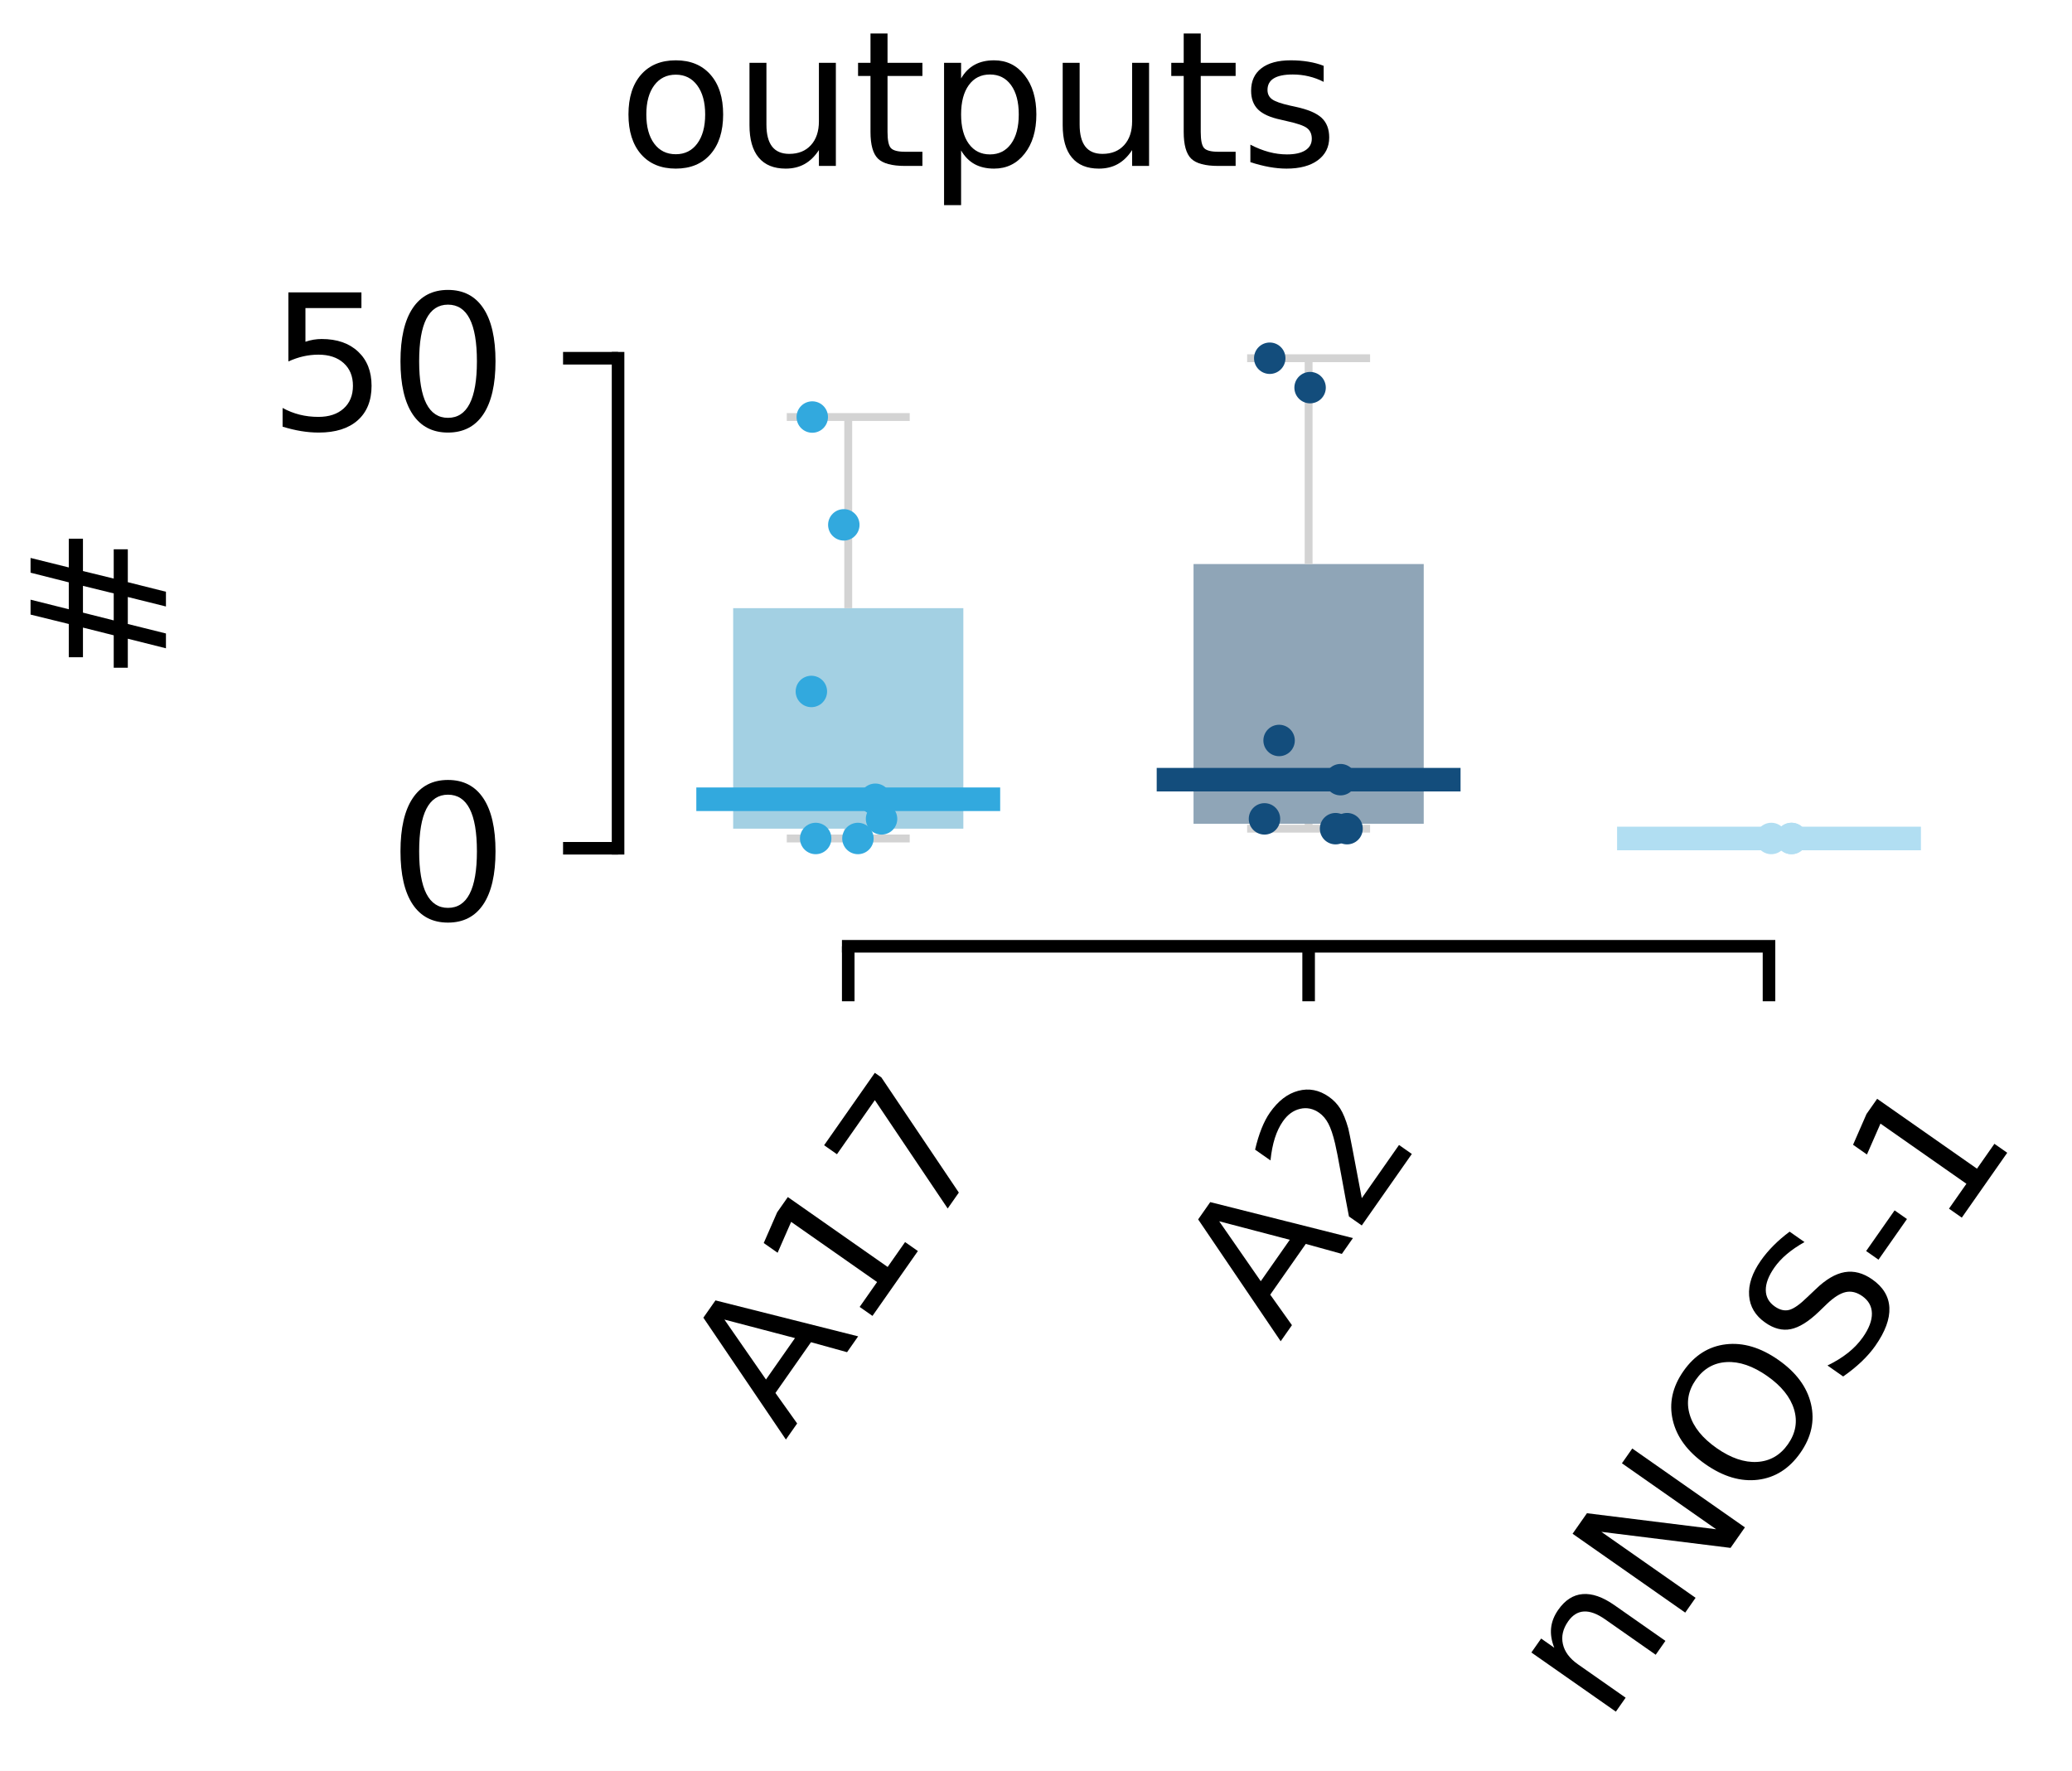
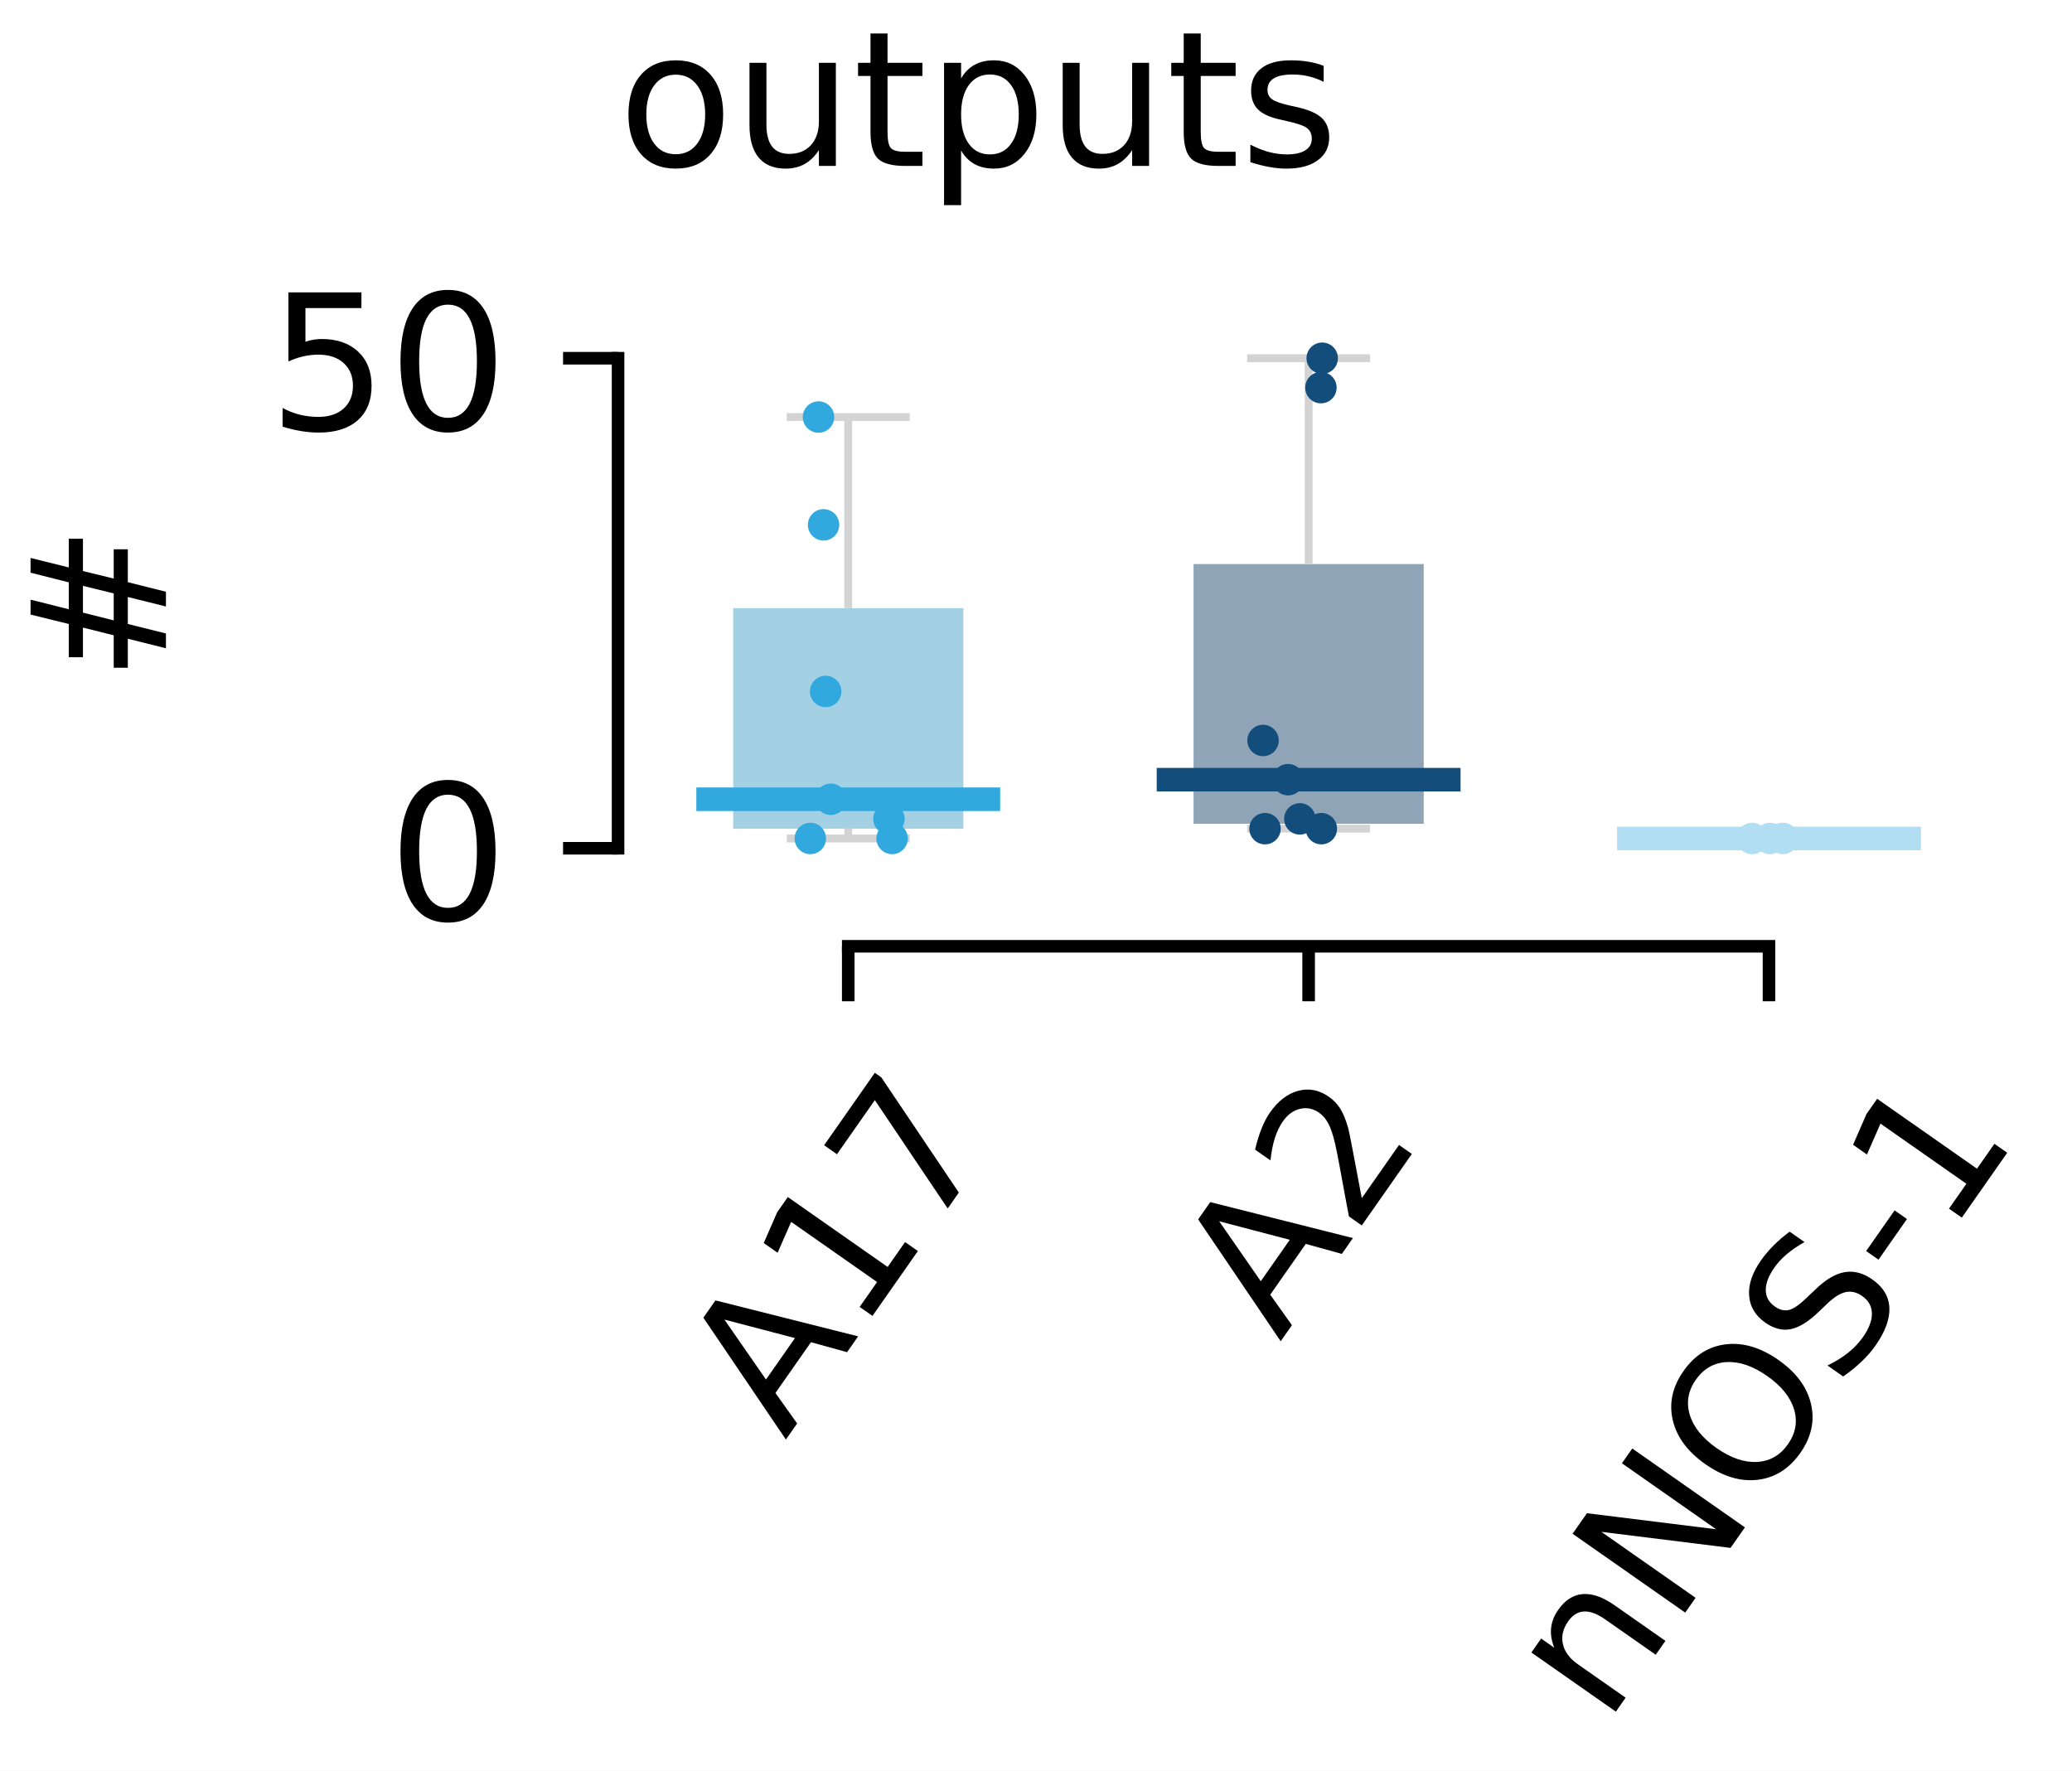
<svg xmlns="http://www.w3.org/2000/svg" xmlns:xlink="http://www.w3.org/1999/xlink" width="131.83pt" height="112.676pt" viewBox="0 0 131.83 112.676" version="1.1">
  <defs>
    <style type="text/css">*{stroke-linejoin: round; stroke-linecap: butt}</style>
  </defs>
  <g id="figure_1">
    <g id="patch_1">
      <path d="M 0 112.676  L 131.83 112.676  L 131.83 0  L 0 0  z " style="fill: #ffffff" />
    </g>
    <g id="axes_1">
      <g id="patch_2">
        <path d="M 39.324 60.212  L 127.198 60.212  L 127.198 16.558  L 39.324 16.558  z " style="fill: #ffffff" />
      </g>
      <g id="matplotlib.axis_1">
        <g id="xtick_1">
          <g id="line2d_1">
            <defs>
-               <path id="mcedeab4242" d="M 0 0  L 0 3.5  " style="stroke: #000000; stroke-width: 0.8" />
+               <path id="mb453d346b0" d="M 0 0  L 0 3.5  " style="stroke: #000000; stroke-width: 0.8" />
            </defs>
            <g>
-               <use xlink:href="#mcedeab4242" x="53.969" y="60.212" style="stroke: #000000; stroke-width: 0.8" />
+               <use xlink:href="#mb453d346b0" x="53.969" y="60.212" style="stroke: #000000; stroke-width: 0.8" />
            </g>
          </g>
          <g id="text_1">
            <g transform="translate(49.94841 91.67428) rotate(-55) scale(0.12 -0.12)">
              <defs>
                <path id="DejaVuSans-41" d="M 2188 4044  L 1331 1722  L 3047 1722  L 2188 4044  z M 1831 4666  L 2547 4666  L 4325 0  L 3669 0  L 3244 1197  L 1141 1197  L 716 0  L 50 0  L 1831 4666  z " transform="scale(0.015625)" />
                <path id="DejaVuSans-31" d="M 794 531  L 1825 531  L 1825 4091  L 703 3866  L 703 4441  L 1819 4666  L 2450 4666  L 2450 531  L 3481 531  L 3481 0  L 794 0  L 794 531  z " transform="scale(0.015625)" />
                <path id="DejaVuSans-37" d="M 525 4666  L 3525 4666  L 3525 4397  L 1831 0  L 1172 0  L 2766 4134  L 525 4134  L 525 4666  z " transform="scale(0.015625)" />
              </defs>
              <use xlink:href="#DejaVuSans-41" />
              <use xlink:href="#DejaVuSans-31" transform="translate(68.4082 0)" />
              <use xlink:href="#DejaVuSans-37" transform="translate(132.0312 0)" />
            </g>
          </g>
        </g>
        <g id="xtick_2">
          <g id="line2d_2">
            <g>
-               <use xlink:href="#mcedeab4242" x="83.261" y="60.212" style="stroke: #000000; stroke-width: 0.8" />
+               <use xlink:href="#mb453d346b0" x="83.261" y="60.212" style="stroke: #000000; stroke-width: 0.8" />
            </g>
          </g>
          <g id="text_2">
            <g transform="translate(81.42937 85.42005) rotate(-55) scale(0.12 -0.12)">
              <defs>
                <path id="DejaVuSans-32" d="M 1228 531  L 3431 531  L 3431 0  L 469 0  L 469 531  Q 828 903 1448 1529  Q 2069 2156 2228 2338  Q 2531 2678 2651 2914  Q 2772 3150 2772 3378  Q 2772 3750 2511 3984  Q 2250 4219 1831 4219  Q 1534 4219 1204 4116  Q 875 4013 500 3803  L 500 4441  Q 881 4594 1212 4672  Q 1544 4750 1819 4750  Q 2544 4750 2975 4387  Q 3406 4025 3406 3419  Q 3406 3131 3298 2873  Q 3191 2616 2906 2266  Q 2828 2175 2409 1742  Q 1991 1309 1228 531  z " transform="scale(0.015625)" />
              </defs>
              <use xlink:href="#DejaVuSans-41" />
              <use xlink:href="#DejaVuSans-32" transform="translate(68.4082 0)" />
            </g>
          </g>
        </g>
        <g id="xtick_3">
          <g id="line2d_3">
            <g>
-               <use xlink:href="#mcedeab4242" x="112.552" y="60.212" style="stroke: #000000; stroke-width: 0.8" />
+               <use xlink:href="#mb453d346b0" x="112.552" y="60.212" style="stroke: #000000; stroke-width: 0.8" />
            </g>
          </g>
          <g id="text_3">
            <g transform="translate(102.1837 109.8042) rotate(-55) scale(0.12 -0.12)">
              <defs>
                <path id="DejaVuSans-6e" d="M 3513 2113  L 3513 0  L 2938 0  L 2938 2094  Q 2938 2591 2744 2837  Q 2550 3084 2163 3084  Q 1697 3084 1428 2787  Q 1159 2491 1159 1978  L 1159 0  L 581 0  L 581 3500  L 1159 3500  L 1159 2956  Q 1366 3272 1645 3428  Q 1925 3584 2291 3584  Q 2894 3584 3203 3211  Q 3513 2838 3513 2113  z " transform="scale(0.015625)" />
                <path id="DejaVuSans-4e" d="M 628 4666  L 1478 4666  L 3547 763  L 3547 4666  L 4159 4666  L 4159 0  L 3309 0  L 1241 3903  L 1241 0  L 628 0  L 628 4666  z " transform="scale(0.015625)" />
                <path id="DejaVuSans-4f" d="M 2522 4238  Q 1834 4238 1429 3725  Q 1025 3213 1025 2328  Q 1025 1447 1429 934  Q 1834 422 2522 422  Q 3209 422 3611 934  Q 4013 1447 4013 2328  Q 4013 3213 3611 3725  Q 3209 4238 2522 4238  z M 2522 4750  Q 3503 4750 4090 4092  Q 4678 3434 4678 2328  Q 4678 1225 4090 567  Q 3503 -91 2522 -91  Q 1538 -91 948 565  Q 359 1222 359 2328  Q 359 3434 948 4092  Q 1538 4750 2522 4750  z " transform="scale(0.015625)" />
                <path id="DejaVuSans-53" d="M 3425 4513  L 3425 3897  Q 3066 4069 2747 4153  Q 2428 4238 2131 4238  Q 1616 4238 1336 4038  Q 1056 3838 1056 3469  Q 1056 3159 1242 3001  Q 1428 2844 1947 2747  L 2328 2669  Q 3034 2534 3370 2195  Q 3706 1856 3706 1288  Q 3706 609 3251 259  Q 2797 -91 1919 -91  Q 1588 -91 1214 -16  Q 841 59 441 206  L 441 856  Q 825 641 1194 531  Q 1563 422 1919 422  Q 2459 422 2753 634  Q 3047 847 3047 1241  Q 3047 1584 2836 1778  Q 2625 1972 2144 2069  L 1759 2144  Q 1053 2284 737 2584  Q 422 2884 422 3419  Q 422 4038 858 4394  Q 1294 4750 2059 4750  Q 2388 4750 2728 4690  Q 3069 4631 3425 4513  z " transform="scale(0.015625)" />
                <path id="DejaVuSans-2d" d="M 313 2009  L 1997 2009  L 1997 1497  L 313 1497  L 313 2009  z " transform="scale(0.015625)" />
              </defs>
              <use xlink:href="#DejaVuSans-6e" />
              <use xlink:href="#DejaVuSans-4e" transform="translate(63.37891 0)" />
              <use xlink:href="#DejaVuSans-4f" transform="translate(138.1836 0)" />
              <use xlink:href="#DejaVuSans-53" transform="translate(216.8945 0)" />
              <use xlink:href="#DejaVuSans-2d" transform="translate(280.3711 0)" />
              <use xlink:href="#DejaVuSans-31" transform="translate(316.4551 0)" />
            </g>
          </g>
        </g>
      </g>
      <g id="matplotlib.axis_2">
        <g id="ytick_1">
          <g id="line2d_4">
            <defs>
-               <path id="m2c60ca0b79" d="M 0 0  L -3.5 0  " style="stroke: #000000; stroke-width: 0.8" />
+               <path id="me78fe5cc3c" d="M 0 0  L -3.5 0  " style="stroke: #000000; stroke-width: 0.8" />
            </defs>
            <g>
-               <use xlink:href="#m2c60ca0b79" x="39.324" y="53.975" style="stroke: #000000; stroke-width: 0.8" />
+               <use xlink:href="#me78fe5cc3c" x="39.324" y="53.975" style="stroke: #000000; stroke-width: 0.8" />
            </g>
          </g>
          <g id="text_4">
            <g transform="translate(24.68875 58.53451) scale(0.12 -0.12)">
              <defs>
                <path id="DejaVuSans-30" d="M 2034 4250  Q 1547 4250 1301 3770  Q 1056 3291 1056 2328  Q 1056 1369 1301 889  Q 1547 409 2034 409  Q 2525 409 2770 889  Q 3016 1369 3016 2328  Q 3016 3291 2770 3770  Q 2525 4250 2034 4250  z M 2034 4750  Q 2819 4750 3233 4129  Q 3647 3509 3647 2328  Q 3647 1150 3233 529  Q 2819 -91 2034 -91  Q 1250 -91 836 529  Q 422 1150 422 2328  Q 422 3509 836 4129  Q 1250 4750 2034 4750  z " transform="scale(0.015625)" />
              </defs>
              <use xlink:href="#DejaVuSans-30" />
            </g>
          </g>
        </g>
        <g id="ytick_2">
          <g id="line2d_5">
            <g>
-               <use xlink:href="#m2c60ca0b79" x="39.324" y="22.794" style="stroke: #000000; stroke-width: 0.8" />
+               <use xlink:href="#me78fe5cc3c" x="39.324" y="22.794" style="stroke: #000000; stroke-width: 0.8" />
            </g>
          </g>
          <g id="text_5">
            <g transform="translate(17.05375 27.35341) scale(0.12 -0.12)">
              <defs>
                <path id="DejaVuSans-35" d="M 691 4666  L 3169 4666  L 3169 4134  L 1269 4134  L 1269 2991  Q 1406 3038 1543 3061  Q 1681 3084 1819 3084  Q 2600 3084 3056 2656  Q 3513 2228 3513 1497  Q 3513 744 3044 326  Q 2575 -91 1722 -91  Q 1428 -91 1123 -41  Q 819 9 494 109  L 494 744  Q 775 591 1075 516  Q 1375 441 1709 441  Q 2250 441 2565 725  Q 2881 1009 2881 1497  Q 2881 1984 2565 2268  Q 2250 2553 1709 2553  Q 1456 2553 1204 2497  Q 953 2441 691 2322  L 691 4666  z " transform="scale(0.015625)" />
              </defs>
              <use xlink:href="#DejaVuSans-35" />
              <use xlink:href="#DejaVuSans-30" transform="translate(63.62305 0)" />
            </g>
          </g>
        </g>
        <g id="text_6">
          <g transform="translate(10.55813 43.41271) rotate(-90) scale(0.12 -0.12)">
            <defs>
              <path id="DejaVuSans-23" d="M 3272 2816  L 2363 2816  L 2100 1772  L 3016 1772  L 3272 2816  z M 2803 4594  L 2478 3297  L 3391 3297  L 3719 4594  L 4219 4594  L 3897 3297  L 4872 3297  L 4872 2816  L 3775 2816  L 3519 1772  L 4513 1772  L 4513 1294  L 3397 1294  L 3072 0  L 2572 0  L 2894 1294  L 1978 1294  L 1656 0  L 1153 0  L 1478 1294  L 494 1294  L 494 1772  L 1594 1772  L 1856 2816  L 850 2816  L 850 3297  L 1978 3297  L 2297 4594  L 2803 4594  z " transform="scale(0.015625)" />
            </defs>
            <use xlink:href="#DejaVuSans-23" />
          </g>
        </g>
      </g>
      <g id="patch_3">
-         <path d="M 46.647 52.728  L 61.292 52.728  L 61.292 38.697  L 46.647 38.697  L 46.647 52.728  z " clip-path="url(#p0efa6cfe9d)" style="fill: #48a1c8; opacity: 0.5" />
+         <path d="M 46.647 52.728  L 61.292 52.728  L 61.292 38.697  L 46.647 38.697  L 46.647 52.728  z " clip-path="url(#p98f25439cb)" style="fill: #48a1c8; opacity: 0.5" />
      </g>
      <g id="line2d_6">
-         <path d="M 53.969 52.728  L 53.969 53.352  " clip-path="url(#p0efa6cfe9d)" style="fill: none; stroke: #d3d3d3; stroke-width: 0.5" />
+         <path d="M 53.969 52.728  L 53.969 53.352  " clip-path="url(#p98f25439cb)" style="fill: none; stroke: #d3d3d3; stroke-width: 0.5" />
      </g>
      <g id="line2d_7">
-         <path d="M 53.969 38.697  L 53.969 26.536  " clip-path="url(#p0efa6cfe9d)" style="fill: none; stroke: #d3d3d3; stroke-width: 0.5" />
+         <path d="M 53.969 38.697  L 53.969 26.536  " clip-path="url(#p98f25439cb)" style="fill: none; stroke: #d3d3d3; stroke-width: 0.5" />
      </g>
      <g id="line2d_8">
-         <path d="M 50.308 53.352  L 57.631 53.352  " clip-path="url(#p0efa6cfe9d)" style="fill: none; stroke: #d3d3d3; stroke-width: 0.5; stroke-linecap: square" />
+         <path d="M 50.308 53.352  L 57.631 53.352  " clip-path="url(#p98f25439cb)" style="fill: none; stroke: #d3d3d3; stroke-width: 0.5; stroke-linecap: square" />
      </g>
      <g id="line2d_9">
-         <path d="M 50.308 26.536  L 57.631 26.536  " clip-path="url(#p0efa6cfe9d)" style="fill: none; stroke: #d3d3d3; stroke-width: 0.5; stroke-linecap: square" />
+         <path d="M 50.308 26.536  L 57.631 26.536  " clip-path="url(#p98f25439cb)" style="fill: none; stroke: #d3d3d3; stroke-width: 0.5; stroke-linecap: square" />
      </g>
      <g id="patch_4">
-         <path d="M 75.938 52.416  L 90.584 52.416  L 90.584 35.89  L 75.938 35.89  L 75.938 52.416  z " clip-path="url(#p0efa6cfe9d)" style="fill: #204c6f; opacity: 0.5" />
+         <path d="M 75.938 52.416  L 90.584 52.416  L 90.584 35.89  L 75.938 35.89  L 75.938 52.416  z " clip-path="url(#p98f25439cb)" style="fill: #204c6f; opacity: 0.5" />
      </g>
      <g id="line2d_10">
-         <path d="M 83.261 52.416  L 83.261 52.728  " clip-path="url(#p0efa6cfe9d)" style="fill: none; stroke: #d3d3d3; stroke-width: 0.5" />
+         <path d="M 83.261 52.416  L 83.261 52.728  " clip-path="url(#p98f25439cb)" style="fill: none; stroke: #d3d3d3; stroke-width: 0.5" />
      </g>
      <g id="line2d_11">
-         <path d="M 83.261 35.89  L 83.261 22.794  " clip-path="url(#p0efa6cfe9d)" style="fill: none; stroke: #d3d3d3; stroke-width: 0.5" />
+         <path d="M 83.261 35.89  L 83.261 22.794  " clip-path="url(#p98f25439cb)" style="fill: none; stroke: #d3d3d3; stroke-width: 0.5" />
      </g>
      <g id="line2d_12">
-         <path d="M 79.599 52.728  L 86.922 52.728  " clip-path="url(#p0efa6cfe9d)" style="fill: none; stroke: #d3d3d3; stroke-width: 0.5; stroke-linecap: square" />
+         <path d="M 79.599 52.728  L 86.922 52.728  " clip-path="url(#p98f25439cb)" style="fill: none; stroke: #d3d3d3; stroke-width: 0.5; stroke-linecap: square" />
      </g>
      <g id="line2d_13">
-         <path d="M 79.599 22.794  L 86.922 22.794  " clip-path="url(#p0efa6cfe9d)" style="fill: none; stroke: #d3d3d3; stroke-width: 0.5; stroke-linecap: square" />
+         <path d="M 79.599 22.794  L 86.922 22.794  " clip-path="url(#p98f25439cb)" style="fill: none; stroke: #d3d3d3; stroke-width: 0.5; stroke-linecap: square" />
      </g>
      <g id="patch_5">
-         <path d="M 105.229 53.352  L 119.875 53.352  L 119.875 53.352  L 105.229 53.352  L 105.229 53.352  z " clip-path="url(#p0efa6cfe9d)" style="fill: #b9dbea; opacity: 0.5" />
+         <path d="M 105.229 53.352  L 119.875 53.352  L 119.875 53.352  L 105.229 53.352  L 105.229 53.352  z " clip-path="url(#p98f25439cb)" style="fill: #b9dbea; opacity: 0.5" />
      </g>
      <g id="line2d_14">
-         <path d="M 112.552 53.352  L 112.552 53.352  " clip-path="url(#p0efa6cfe9d)" style="fill: none; stroke: #d3d3d3; stroke-width: 0.5" />
+         <path d="M 112.552 53.352  L 112.552 53.352  " clip-path="url(#p98f25439cb)" style="fill: none; stroke: #d3d3d3; stroke-width: 0.5" />
      </g>
      <g id="line2d_15">
-         <path d="M 112.552 53.352  L 112.552 53.352  " clip-path="url(#p0efa6cfe9d)" style="fill: none; stroke: #d3d3d3; stroke-width: 0.5" />
+         <path d="M 112.552 53.352  L 112.552 53.352  " clip-path="url(#p98f25439cb)" style="fill: none; stroke: #d3d3d3; stroke-width: 0.5" />
      </g>
      <g id="line2d_16">
-         <path d="M 108.891 53.352  L 116.214 53.352  " clip-path="url(#p0efa6cfe9d)" style="fill: none; stroke: #d3d3d3; stroke-width: 0.5; stroke-linecap: square" />
+         <path d="M 108.891 53.352  L 116.214 53.352  " clip-path="url(#p98f25439cb)" style="fill: none; stroke: #d3d3d3; stroke-width: 0.5; stroke-linecap: square" />
      </g>
      <g id="line2d_17">
-         <path d="M 108.891 53.352  L 116.214 53.352  " clip-path="url(#p0efa6cfe9d)" style="fill: none; stroke: #d3d3d3; stroke-width: 0.5; stroke-linecap: square" />
+         <path d="M 108.891 53.352  L 116.214 53.352  " clip-path="url(#p98f25439cb)" style="fill: none; stroke: #d3d3d3; stroke-width: 0.5; stroke-linecap: square" />
      </g>
      <g id="line2d_18">
-         <path d="M 46.647 50.857  L 61.292 50.857  " clip-path="url(#p0efa6cfe9d)" style="fill: none" />
+         <path d="M 46.647 50.857  L 61.292 50.857  " clip-path="url(#p98f25439cb)" style="fill: none" />
      </g>
      <g id="line2d_19">
-         <path d="M 75.938 49.61  L 90.584 49.61  " clip-path="url(#p0efa6cfe9d)" style="fill: none" />
+         <path d="M 75.938 49.61  L 90.584 49.61  " clip-path="url(#p98f25439cb)" style="fill: none" />
      </g>
      <g id="line2d_20">
-         <path d="M 105.229 53.352  L 119.875 53.352  " clip-path="url(#p0efa6cfe9d)" style="fill: none" />
+         <path d="M 105.229 53.352  L 119.875 53.352  " clip-path="url(#p98f25439cb)" style="fill: none" />
      </g>
      <g id="patch_6">
        <path d="M 39.324 53.975  L 39.324 22.794  " style="fill: none; stroke: #000000; stroke-width: 0.8; stroke-linejoin: miter; stroke-linecap: square" />
      </g>
      <g id="patch_7">
        <path d="M 53.969 60.212  L 112.552 60.212  " style="fill: none; stroke: #000000; stroke-width: 0.8; stroke-linejoin: miter; stroke-linecap: square" />
      </g>
      <g id="PathCollection_1">
        <defs>
-           <path id="C0_0_55d946682a" d="M 0 1  C 0.265 1 0.52 0.895 0.707 0.707  C 0.895 0.52 1 0.265 1 -0  C 1 -0.265 0.895 -0.52 0.707 -0.707  C 0.52 -0.895 0.265 -1 0 -1  C -0.265 -1 -0.52 -0.895 -0.707 -0.707  C -0.895 -0.52 -1 -0.265 -1 0  C -1 0.265 -0.895 0.52 -0.707 0.707  C -0.52 0.895 -0.265 1 0 1  z " />
+           <path id="C0_0_5281db17f3" d="M 0 1  C 0.265 1 0.52 0.895 0.707 0.707  C 0.895 0.52 1 0.265 1 -0  C 1 -0.265 0.895 -0.52 0.707 -0.707  C 0.52 -0.895 0.265 -1 0 -1  C -0.265 -1 -0.52 -0.895 -0.707 -0.707  C -0.895 -0.52 -1 -0.265 -1 0  C -1 0.265 -0.895 0.52 -0.707 0.707  C -0.52 0.895 -0.265 1 0 1  z " />
        </defs>
-         <g clip-path="url(#p0efa6cfe9d)">
-           <use xlink:href="#C0_0_55d946682a" x="54.585" y="53.352" style="fill: #32a9de" />
-         </g>
-         <g clip-path="url(#p0efa6cfe9d)">
-           <use xlink:href="#C0_0_55d946682a" x="51.68" y="26.536" style="fill: #32a9de" />
-         </g>
-         <g clip-path="url(#p0efa6cfe9d)">
-           <use xlink:href="#C0_0_55d946682a" x="53.687" y="33.396" style="fill: #32a9de" />
-         </g>
-         <g clip-path="url(#p0efa6cfe9d)">
-           <use xlink:href="#C0_0_55d946682a" x="51.623" y="43.997" style="fill: #32a9de" />
-         </g>
-         <g clip-path="url(#p0efa6cfe9d)">
-           <use xlink:href="#C0_0_55d946682a" x="51.898" y="53.352" style="fill: #32a9de" />
-         </g>
-         <g clip-path="url(#p0efa6cfe9d)">
-           <use xlink:href="#C0_0_55d946682a" x="55.692" y="50.857" style="fill: #32a9de" />
-         </g>
-         <g clip-path="url(#p0efa6cfe9d)">
-           <use xlink:href="#C0_0_55d946682a" x="56.088" y="52.105" style="fill: #32a9de" />
+         <g clip-path="url(#p98f25439cb)">
+           <use xlink:href="#C0_0_5281db17f3" x="56.76" y="53.352" style="fill: #32a9de" />
+         </g>
+         <g clip-path="url(#p98f25439cb)">
+           <use xlink:href="#C0_0_5281db17f3" x="52.078" y="26.536" style="fill: #32a9de" />
+         </g>
+         <g clip-path="url(#p98f25439cb)">
+           <use xlink:href="#C0_0_5281db17f3" x="52.399" y="33.396" style="fill: #32a9de" />
+         </g>
+         <g clip-path="url(#p98f25439cb)">
+           <use xlink:href="#C0_0_5281db17f3" x="52.532" y="43.997" style="fill: #32a9de" />
+         </g>
+         <g clip-path="url(#p98f25439cb)">
+           <use xlink:href="#C0_0_5281db17f3" x="51.556" y="53.352" style="fill: #32a9de" />
+         </g>
+         <g clip-path="url(#p98f25439cb)">
+           <use xlink:href="#C0_0_5281db17f3" x="52.855" y="50.857" style="fill: #32a9de" />
+         </g>
+         <g clip-path="url(#p98f25439cb)">
+           <use xlink:href="#C0_0_5281db17f3" x="56.559" y="52.105" style="fill: #32a9de" />
        </g>
      </g>
      <g id="PathCollection_2">
        <defs>
-           <path id="C1_0_95d0d43e3f" d="M 0 1  C 0.265 1 0.52 0.895 0.707 0.707  C 0.895 0.52 1 0.265 1 -0  C 1 -0.265 0.895 -0.52 0.707 -0.707  C 0.52 -0.895 0.265 -1 0 -1  C -0.265 -1 -0.52 -0.895 -0.707 -0.707  C -0.895 -0.52 -1 -0.265 -1 0  C -1 0.265 -0.895 0.52 -0.707 0.707  C -0.52 0.895 -0.265 1 0 1  z " />
+           <path id="C1_0_6864b7acc3" d="M 0 1  C 0.265 1 0.52 0.895 0.707 0.707  C 0.895 0.52 1 0.265 1 -0  C 1 -0.265 0.895 -0.52 0.707 -0.707  C 0.52 -0.895 0.265 -1 0 -1  C -0.265 -1 -0.52 -0.895 -0.707 -0.707  C -0.895 -0.52 -1 -0.265 -1 0  C -1 0.265 -0.895 0.52 -0.707 0.707  C -0.52 0.895 -0.265 1 0 1  z " />
        </defs>
-         <g clip-path="url(#p0efa6cfe9d)">
-           <use xlink:href="#C1_0_95d0d43e3f" x="80.787" y="22.794" style="fill: #134d7c" />
-         </g>
-         <g clip-path="url(#p0efa6cfe9d)">
-           <use xlink:href="#C1_0_95d0d43e3f" x="85.706" y="52.728" style="fill: #134d7c" />
-         </g>
-         <g clip-path="url(#p0efa6cfe9d)">
-           <use xlink:href="#C1_0_95d0d43e3f" x="84.974" y="52.728" style="fill: #134d7c" />
-         </g>
-         <g clip-path="url(#p0efa6cfe9d)">
-           <use xlink:href="#C1_0_95d0d43e3f" x="80.452" y="52.105" style="fill: #134d7c" />
-         </g>
-         <g clip-path="url(#p0efa6cfe9d)">
-           <use xlink:href="#C1_0_95d0d43e3f" x="85.291" y="49.61" style="fill: #134d7c" />
-         </g>
-         <g clip-path="url(#p0efa6cfe9d)">
-           <use xlink:href="#C1_0_95d0d43e3f" x="81.382" y="47.116" style="fill: #134d7c" />
-         </g>
-         <g clip-path="url(#p0efa6cfe9d)">
-           <use xlink:href="#C1_0_95d0d43e3f" x="83.354" y="24.665" style="fill: #134d7c" />
+         <g clip-path="url(#p98f25439cb)">
+           <use xlink:href="#C1_0_6864b7acc3" x="84.125" y="22.794" style="fill: #134d7c" />
+         </g>
+         <g clip-path="url(#p98f25439cb)">
+           <use xlink:href="#C1_0_6864b7acc3" x="80.486" y="52.728" style="fill: #134d7c" />
+         </g>
+         <g clip-path="url(#p98f25439cb)">
+           <use xlink:href="#C1_0_6864b7acc3" x="84.07" y="52.728" style="fill: #134d7c" />
+         </g>
+         <g clip-path="url(#p98f25439cb)">
+           <use xlink:href="#C1_0_6864b7acc3" x="82.701" y="52.105" style="fill: #134d7c" />
+         </g>
+         <g clip-path="url(#p98f25439cb)">
+           <use xlink:href="#C1_0_6864b7acc3" x="81.953" y="49.61" style="fill: #134d7c" />
+         </g>
+         <g clip-path="url(#p98f25439cb)">
+           <use xlink:href="#C1_0_6864b7acc3" x="80.361" y="47.116" style="fill: #134d7c" />
+         </g>
+         <g clip-path="url(#p98f25439cb)">
+           <use xlink:href="#C1_0_6864b7acc3" x="84.044" y="24.665" style="fill: #134d7c" />
        </g>
      </g>
      <g id="PathCollection_3">
        <defs>
-           <path id="C2_0_5743a182b0" d="M 0 1  C 0.265 1 0.52 0.895 0.707 0.707  C 0.895 0.52 1 0.265 1 -0  C 1 -0.265 0.895 -0.52 0.707 -0.707  C 0.52 -0.895 0.265 -1 0 -1  C -0.265 -1 -0.52 -0.895 -0.707 -0.707  C -0.895 -0.52 -1 -0.265 -1 0  C -1 0.265 -0.895 0.52 -0.707 0.707  C -0.52 0.895 -0.265 1 0 1  z " />
+           <path id="C2_0_4ebe5b8e48" d="M 0 1  C 0.265 1 0.52 0.895 0.707 0.707  C 0.895 0.52 1 0.265 1 -0  C 1 -0.265 0.895 -0.52 0.707 -0.707  C 0.52 -0.895 0.265 -1 0 -1  C -0.265 -1 -0.52 -0.895 -0.707 -0.707  C -0.895 -0.52 -1 -0.265 -1 0  C -1 0.265 -0.895 0.52 -0.707 0.707  C -0.52 0.895 -0.265 1 0 1  z " />
        </defs>
-         <g clip-path="url(#p0efa6cfe9d)">
-           <use xlink:href="#C2_0_5743a182b0" x="113.987" y="53.352" style="fill: #b1def2" />
-         </g>
-         <g clip-path="url(#p0efa6cfe9d)">
-           <use xlink:href="#C2_0_5743a182b0" x="112.697" y="53.352" style="fill: #b1def2" />
-         </g>
-         <g clip-path="url(#p0efa6cfe9d)">
-           <use xlink:href="#C2_0_5743a182b0" x="113.977" y="53.352" style="fill: #b1def2" />
+         <g clip-path="url(#p98f25439cb)">
+           <use xlink:href="#C2_0_4ebe5b8e48" x="111.481" y="53.352" style="fill: #b1def2" />
+         </g>
+         <g clip-path="url(#p98f25439cb)">
+           <use xlink:href="#C2_0_4ebe5b8e48" x="113.431" y="53.352" style="fill: #b1def2" />
+         </g>
+         <g clip-path="url(#p98f25439cb)">
+           <use xlink:href="#C2_0_4ebe5b8e48" x="112.611" y="53.352" style="fill: #b1def2" />
        </g>
      </g>
      <g id="text_7">
        <g transform="translate(39.32375 10.55813) scale(0.12 -0.12)">
          <defs>
            <path id="DejaVuSans-6f" d="M 1959 3097  Q 1497 3097 1228 2736  Q 959 2375 959 1747  Q 959 1119 1226 758  Q 1494 397 1959 397  Q 2419 397 2687 759  Q 2956 1122 2956 1747  Q 2956 2369 2687 2733  Q 2419 3097 1959 3097  z M 1959 3584  Q 2709 3584 3137 3096  Q 3566 2609 3566 1747  Q 3566 888 3137 398  Q 2709 -91 1959 -91  Q 1206 -91 779 398  Q 353 888 353 1747  Q 353 2609 779 3096  Q 1206 3584 1959 3584  z " transform="scale(0.015625)" />
            <path id="DejaVuSans-75" d="M 544 1381  L 544 3500  L 1119 3500  L 1119 1403  Q 1119 906 1312 657  Q 1506 409 1894 409  Q 2359 409 2629 706  Q 2900 1003 2900 1516  L 2900 3500  L 3475 3500  L 3475 0  L 2900 0  L 2900 538  Q 2691 219 2414 64  Q 2138 -91 1772 -91  Q 1169 -91 856 284  Q 544 659 544 1381  z M 1991 3584  L 1991 3584  z " transform="scale(0.015625)" />
            <path id="DejaVuSans-74" d="M 1172 4494  L 1172 3500  L 2356 3500  L 2356 3053  L 1172 3053  L 1172 1153  Q 1172 725 1289 603  Q 1406 481 1766 481  L 2356 481  L 2356 0  L 1766 0  Q 1100 0 847 248  Q 594 497 594 1153  L 594 3053  L 172 3053  L 172 3500  L 594 3500  L 594 4494  L 1172 4494  z " transform="scale(0.015625)" />
            <path id="DejaVuSans-70" d="M 1159 525  L 1159 -1331  L 581 -1331  L 581 3500  L 1159 3500  L 1159 2969  Q 1341 3281 1617 3432  Q 1894 3584 2278 3584  Q 2916 3584 3314 3078  Q 3713 2572 3713 1747  Q 3713 922 3314 415  Q 2916 -91 2278 -91  Q 1894 -91 1617 61  Q 1341 213 1159 525  z M 3116 1747  Q 3116 2381 2855 2742  Q 2594 3103 2138 3103  Q 1681 3103 1420 2742  Q 1159 2381 1159 1747  Q 1159 1113 1420 752  Q 1681 391 2138 391  Q 2594 391 2855 752  Q 3116 1113 3116 1747  z " transform="scale(0.015625)" />
            <path id="DejaVuSans-73" d="M 2834 3397  L 2834 2853  Q 2591 2978 2328 3040  Q 2066 3103 1784 3103  Q 1356 3103 1142 2972  Q 928 2841 928 2578  Q 928 2378 1081 2264  Q 1234 2150 1697 2047  L 1894 2003  Q 2506 1872 2764 1633  Q 3022 1394 3022 966  Q 3022 478 2636 193  Q 2250 -91 1575 -91  Q 1294 -91 989 -36  Q 684 19 347 128  L 347 722  Q 666 556 975 473  Q 1284 391 1588 391  Q 1994 391 2212 530  Q 2431 669 2431 922  Q 2431 1156 2273 1281  Q 2116 1406 1581 1522  L 1381 1569  Q 847 1681 609 1914  Q 372 2147 372 2553  Q 372 3047 722 3315  Q 1072 3584 1716 3584  Q 2034 3584 2315 3537  Q 2597 3491 2834 3397  z " transform="scale(0.015625)" />
          </defs>
          <use xlink:href="#DejaVuSans-6f" />
          <use xlink:href="#DejaVuSans-75" transform="translate(61.18164 0)" />
          <use xlink:href="#DejaVuSans-74" transform="translate(124.5605 0)" />
          <use xlink:href="#DejaVuSans-70" transform="translate(163.7695 0)" />
          <use xlink:href="#DejaVuSans-75" transform="translate(227.2461 0)" />
          <use xlink:href="#DejaVuSans-74" transform="translate(290.625 0)" />
          <use xlink:href="#DejaVuSans-73" transform="translate(329.834 0)" />
        </g>
      </g>
      <g id="line2d_21">
-         <path d="M 44.303 50.857  L 63.636 50.857  " clip-path="url(#p0efa6cfe9d)" style="fill: none; stroke: #32a9de; stroke-width: 1.5" />
+         <path d="M 44.303 50.857  L 63.636 50.857  " clip-path="url(#p98f25439cb)" style="fill: none; stroke: #32a9de; stroke-width: 1.5" />
      </g>
      <g id="line2d_22">
-         <path d="M 73.595 49.61  L 92.927 49.61  " clip-path="url(#p0efa6cfe9d)" style="fill: none; stroke: #134d7c; stroke-width: 1.5" />
+         <path d="M 73.595 49.61  L 92.927 49.61  " clip-path="url(#p98f25439cb)" style="fill: none; stroke: #134d7c; stroke-width: 1.5" />
      </g>
      <g id="line2d_23">
-         <path d="M 102.886 53.352  L 122.218 53.352  " clip-path="url(#p0efa6cfe9d)" style="fill: none; stroke: #b1def2; stroke-width: 1.5" />
+         <path d="M 102.886 53.352  L 122.218 53.352  " clip-path="url(#p98f25439cb)" style="fill: none; stroke: #b1def2; stroke-width: 1.5" />
      </g>
    </g>
  </g>
  <defs>
-     <clipPath id="p0efa6cfe9d">
+     <clipPath id="p98f25439cb">
      <rect x="39.324" y="16.558" width="87.874" height="43.654" />
    </clipPath>
  </defs>
</svg>
